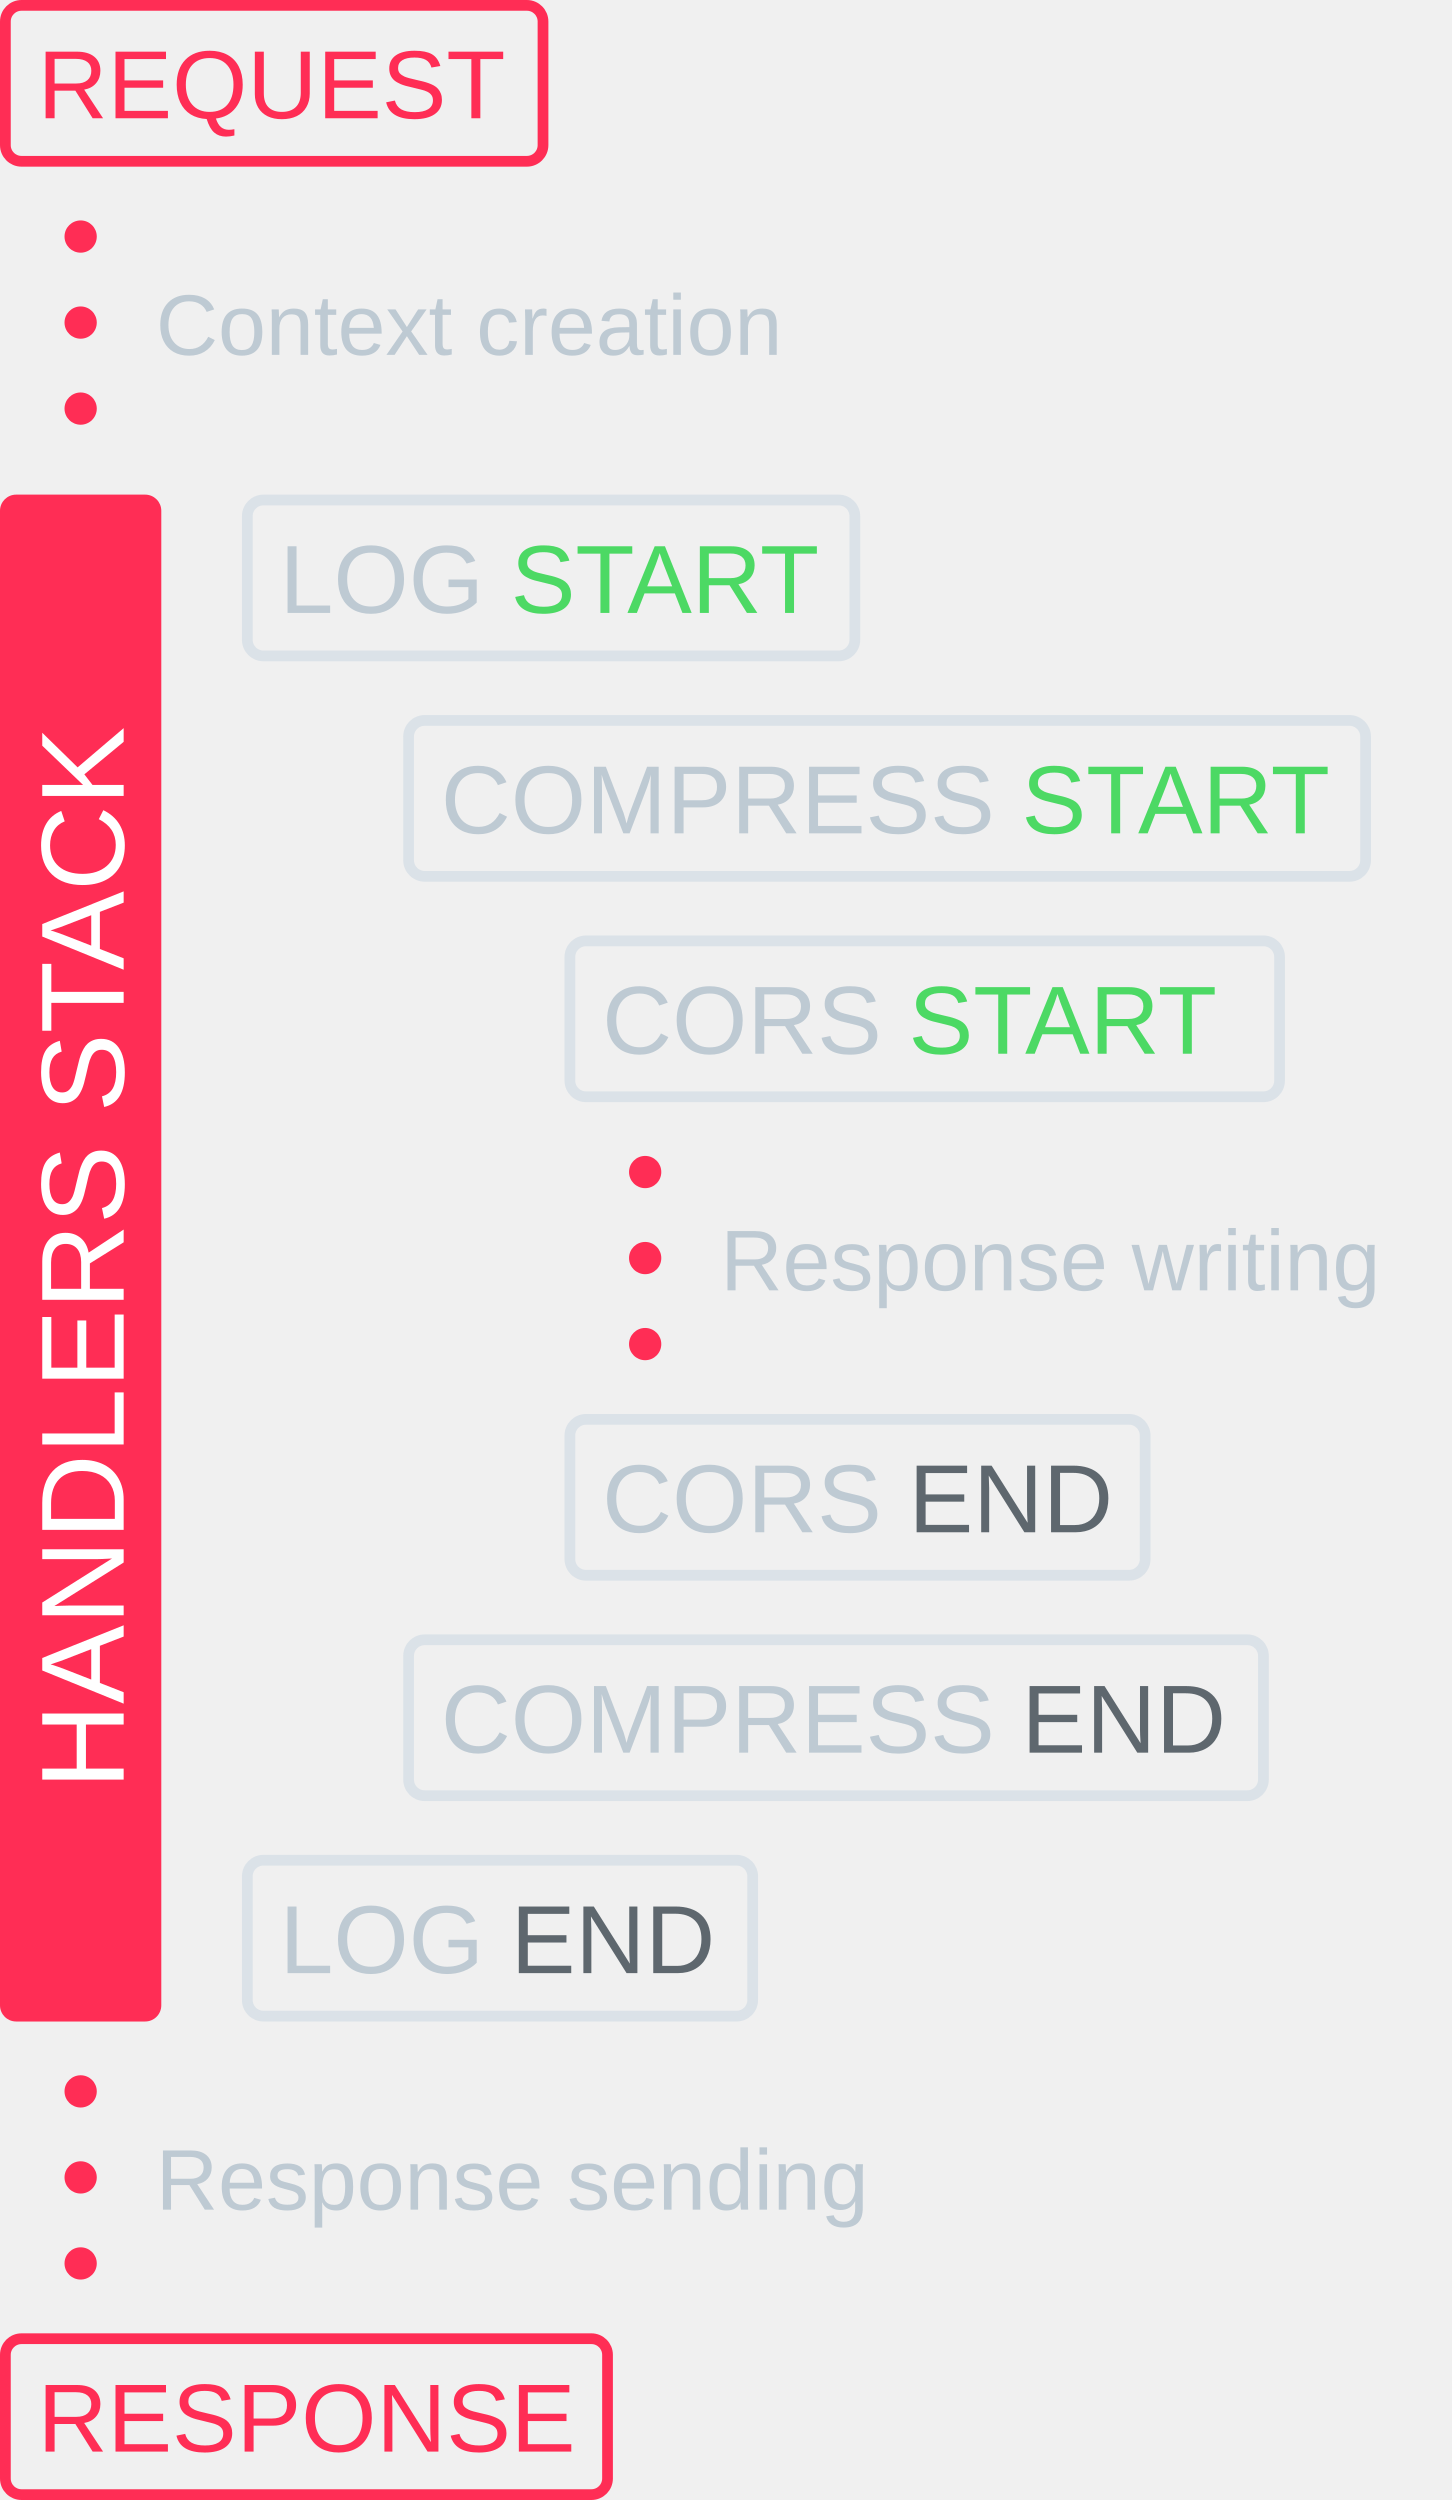
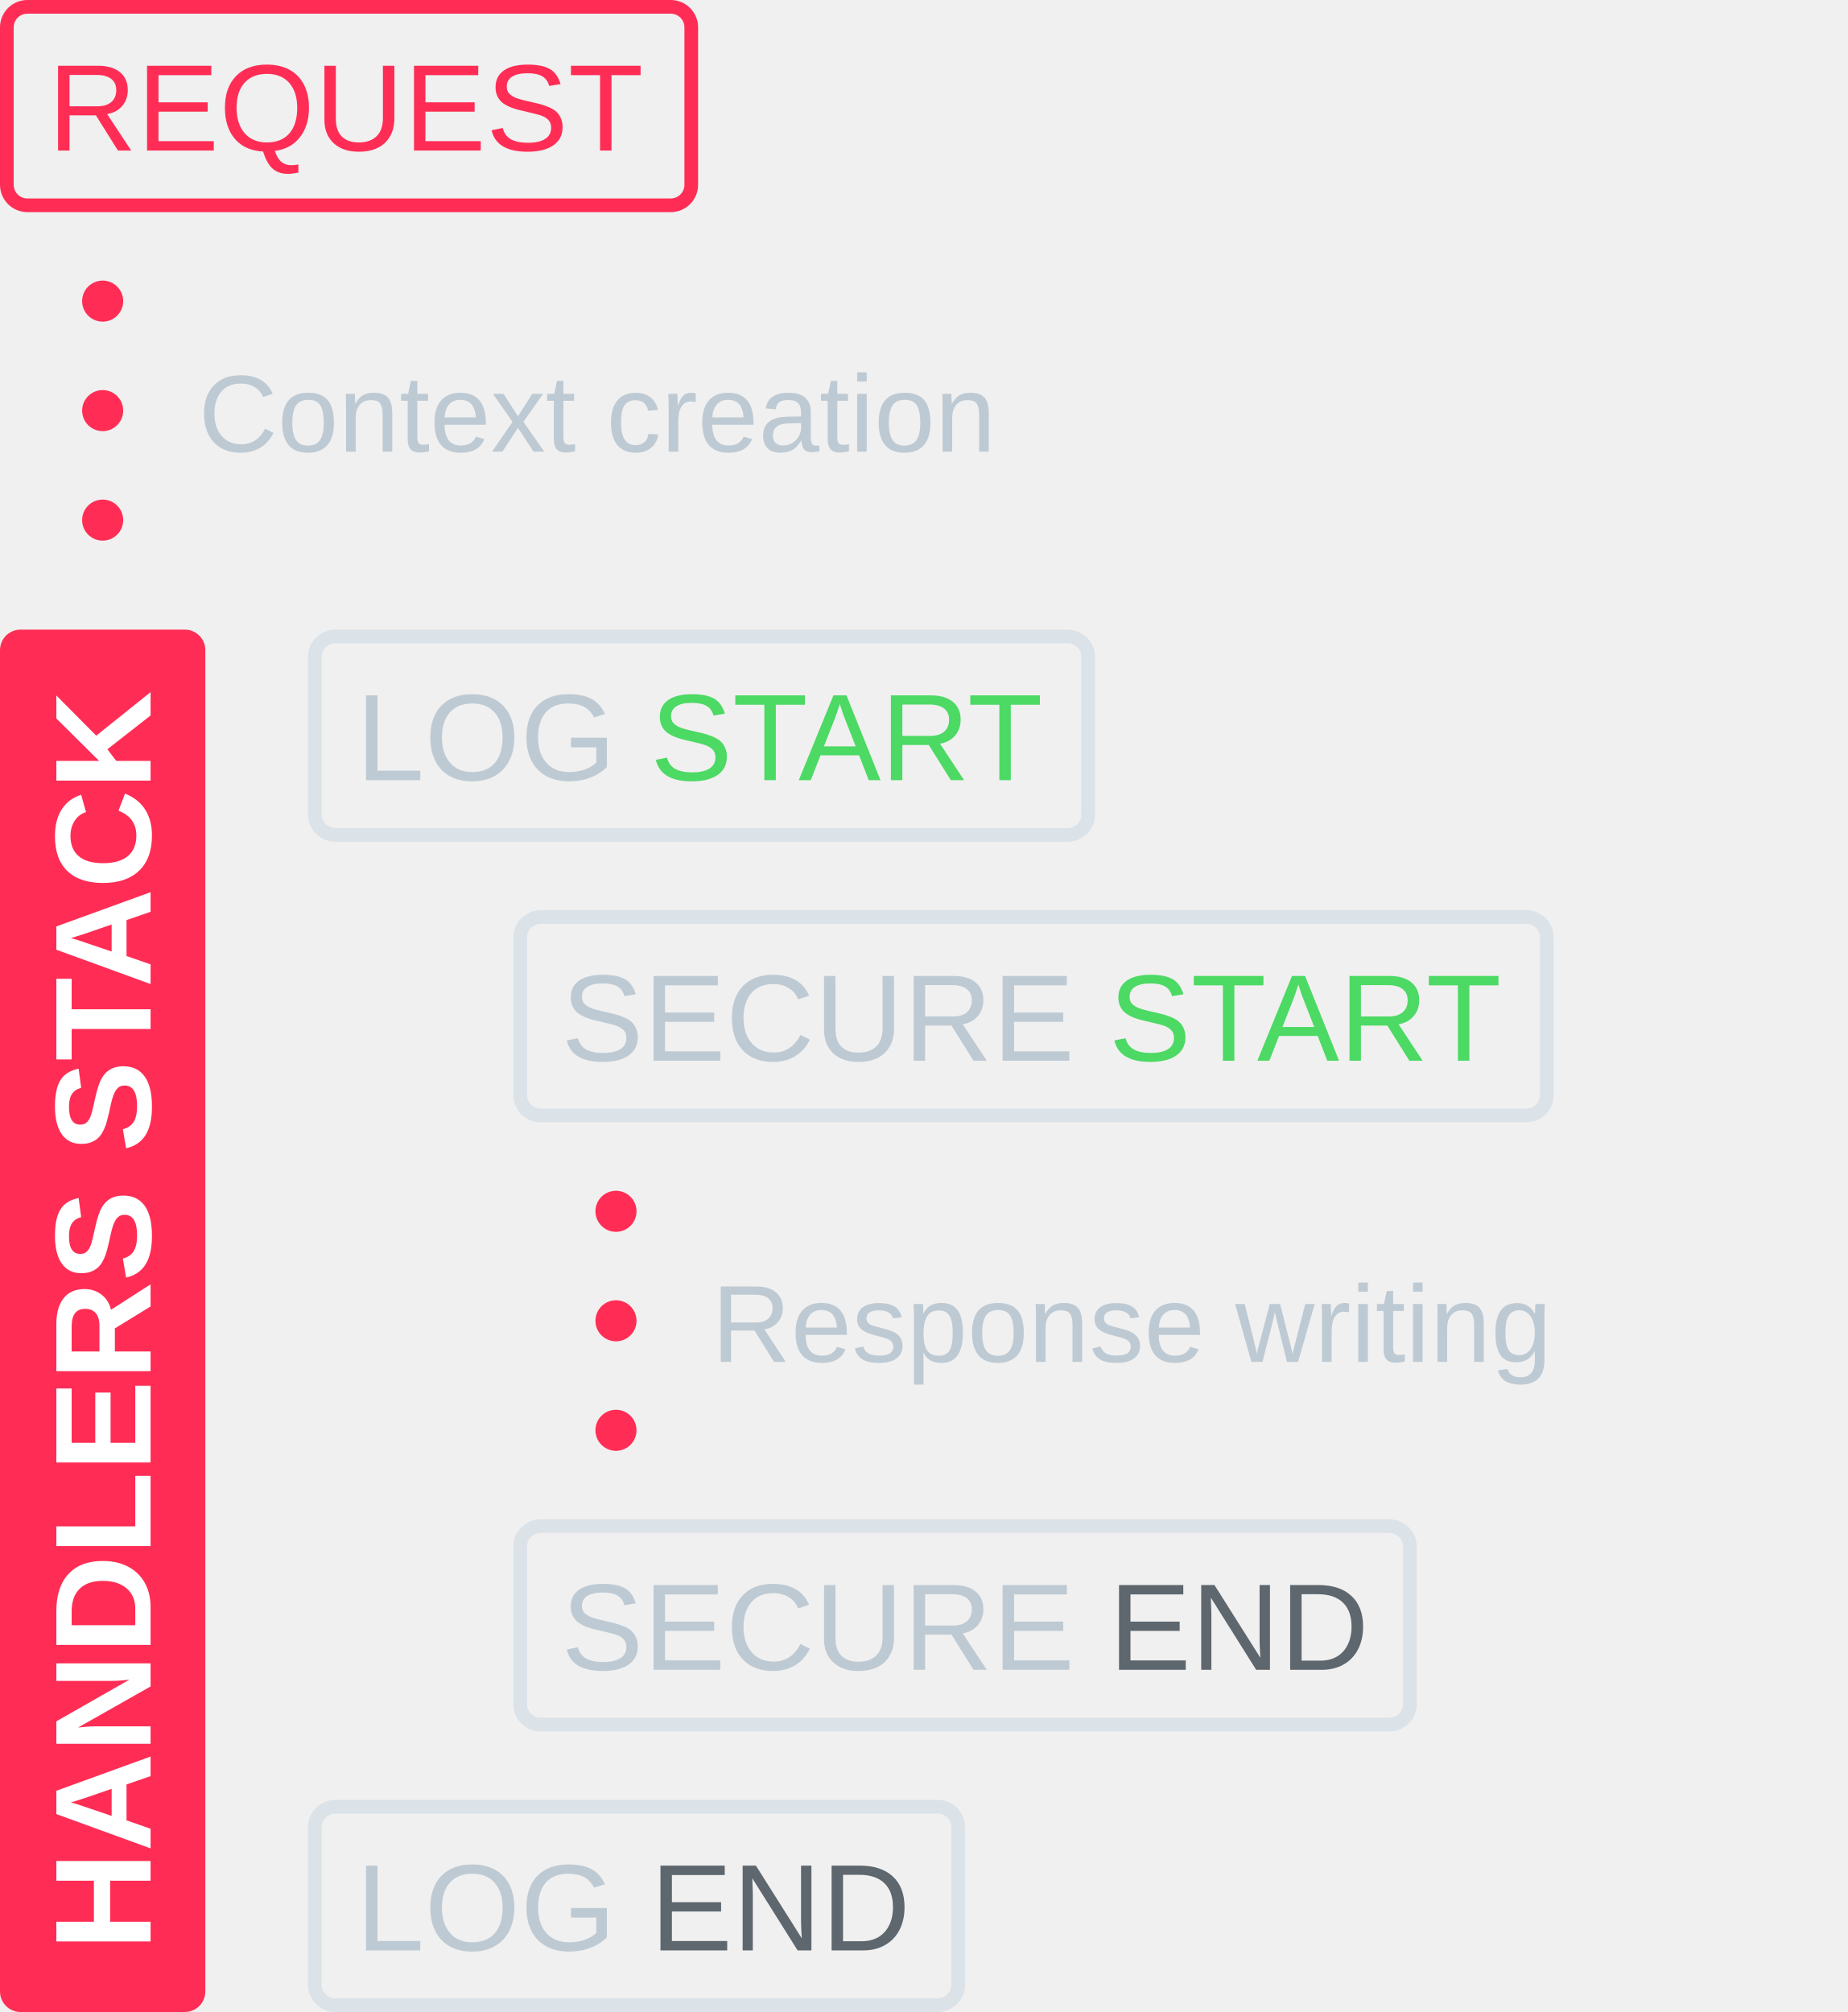
- <svg xmlns="http://www.w3.org/2000/svg" width="270px" height="465px" viewBox="0 0 270 465" version="1.1">
+ <svg xmlns="http://www.w3.org/2000/svg" width="270px" height="294px" viewBox="0 0 270 294" version="1.1">
  <defs />
  <g stroke="none" stroke-width="1" fill="none" fill-rule="evenodd">
    <g>
-       <g transform="translate(1, 435)">
-         <rect stroke="#FF2D55" stroke-width="2" x="0" y="0" width="112" height="29" rx="3" />
-         <text font-family="Arial" font-size="18" font-weight="normal" fill="#FF2D55">
-           <tspan x="6" y="21">RESPONSE</tspan>
+       <g transform="translate(15, 193) rotate(-90) translate(-15, -193) translate(-86, 178)">
+         <rect fill="#FF2D55" x="0" y="1.77635684e-15" width="202" height="30" rx="3" />
+         <text font-family="Arial" font-size="20" font-weight="bold" fill="#FFFFFF">
+           <tspan x="8.964" y="22">HANDLERS STACK</tspan>
        </text>
      </g>
-       <g transform="translate(12, 386)">
-         <text font-family="Arial" font-size="16" font-weight="normal" fill="#BECAD3">
-           <tspan x="17" y="25">Response sending</tspan>
-         </text>
-         <g fill="#FF2D55">
-           <circle cx="3" cy="3" r="3" />
-           <circle cx="3" cy="35" r="3" />
-           <circle cx="3" cy="19" r="3" />
-         </g>
-       </g>
-       <g transform="translate(15, 234) rotate(-90) translate(-15, -234) translate(-127, 219)">
-         <rect fill="#FF2D55" x="0" y="1.77635684e-15" width="284" height="30" rx="3" />
-         <text font-family="Arial" font-size="22" font-weight="normal" fill="#FFFFFF">
-           <tspan x="43.183" y="23">HANDLERS STACK</tspan>
-         </text>
-       </g>
-       <g transform="translate(46, 346)">
+       <g transform="translate(46, 264)">
        <rect stroke="#DBE2E8" stroke-width="2" x="0" y="0" width="94" height="29" rx="3" />
        <text font-family="Arial" font-size="18" font-weight="normal">
          <tspan x="6" y="21" fill="#BECAD3">LOG </tspan>
          <tspan x="49.014" y="21" fill="#5E676E">END</tspan>
        </text>
      </g>
-       <g transform="translate(76, 305)">
-         <rect stroke="#DBE2E8" stroke-width="2" x="0" y="0" width="159" height="29" rx="3" />
+       <g transform="translate(76, 223)">
+         <rect stroke="#DBE2E8" stroke-width="2" x="0" y="0" width="130" height="29" rx="3" />
        <text font-family="Arial" font-size="18" font-weight="normal">
-           <tspan x="6" y="21" fill="#BECAD3">COMPRESS </tspan>
-           <tspan x="114.018" y="21" fill="#5E676E">END</tspan>
+           <tspan x="6" y="21" fill="#BECAD3">SECURE </tspan>
+           <tspan x="86.016" y="21" fill="#5E676E">END</tspan>
        </text>
      </g>
-       <g transform="translate(106, 264)">
-         <rect stroke="#DBE2E8" stroke-width="2" x="0" y="0" width="107" height="29" rx="3" />
-         <text font-family="Arial" font-size="18" font-weight="normal">
-           <tspan x="6" y="21" fill="#BECAD3">CORS </tspan>
-           <tspan x="63.006" y="21" fill="#5E676E">END</tspan>
-         </text>
-       </g>
-       <g transform="translate(117, 215)">
+       <g transform="translate(87, 174)">
        <text font-family="Arial" font-size="16" font-weight="normal" fill="#BECAD3">
          <tspan x="17" y="25">Response writing</tspan>
        </text>
        <g fill="#FF2D55">
          <circle cx="3" cy="3" r="3" />
          <circle cx="3" cy="35" r="3" />
          <circle cx="3" cy="19" r="3" />
        </g>
      </g>
-       <g transform="translate(106, 175)">
-         <rect stroke="#DBE2E8" stroke-width="2" x="0" y="0" width="132" height="29" rx="3" />
+       <g transform="translate(76, 134)">
+         <rect stroke="#DBE2E8" stroke-width="2" x="0" y="0" width="150" height="29" rx="3" />
        <text font-family="Arial" font-size="18" font-weight="normal">
-           <tspan x="6" y="21" fill="#BECAD3">CORS </tspan>
-           <tspan x="63.006" y="21" fill="#4CD964">START</tspan>
-         </text>
-       </g>
-       <g transform="translate(76, 134)">
-         <rect stroke="#DBE2E8" stroke-width="2" x="0" y="0" width="178" height="29" rx="3" />
-         <text font-family="Arial" font-size="18" font-weight="normal">
-           <tspan x="6" y="21" fill="#BECAD3">COMPRESS </tspan>
-           <tspan x="114.018" y="21" fill="#4CD964">START</tspan>
+           <tspan x="6" y="21" fill="#BECAD3">SECURE </tspan>
+           <tspan x="86.016" y="21" fill="#4CD964">START</tspan>
        </text>
      </g>
      <g transform="translate(46, 93)">
        <rect stroke="#DBE2E8" stroke-width="2" x="0" y="0" width="113" height="29" rx="3" />
        <text font-family="Arial" font-size="18" font-weight="normal">
          <tspan x="6" y="21" fill="#BECAD3">LOG </tspan>
          <tspan x="49.014" y="21" fill="#4CD964">START</tspan>
        </text>
      </g>
      <g transform="translate(12, 41)">
        <text font-family="Arial" font-size="16" font-weight="normal" fill="#BECAD3">
          <tspan x="17" y="25">Context creation</tspan>
        </text>
        <g fill="#FF2D55">
          <circle cx="3" cy="3" r="3" />
          <circle cx="3" cy="35" r="3" />
          <circle cx="3" cy="19" r="3" />
        </g>
      </g>
      <g transform="translate(1, 1)">
        <rect stroke="#FF2D55" stroke-width="2" x="0" y="0" width="100" height="29" rx="3" />
        <text font-family="Arial" font-size="18" font-weight="normal" fill="#FF2D55">
          <tspan x="6" y="21">REQUEST</tspan>
        </text>
      </g>
    </g>
  </g>
</svg>
